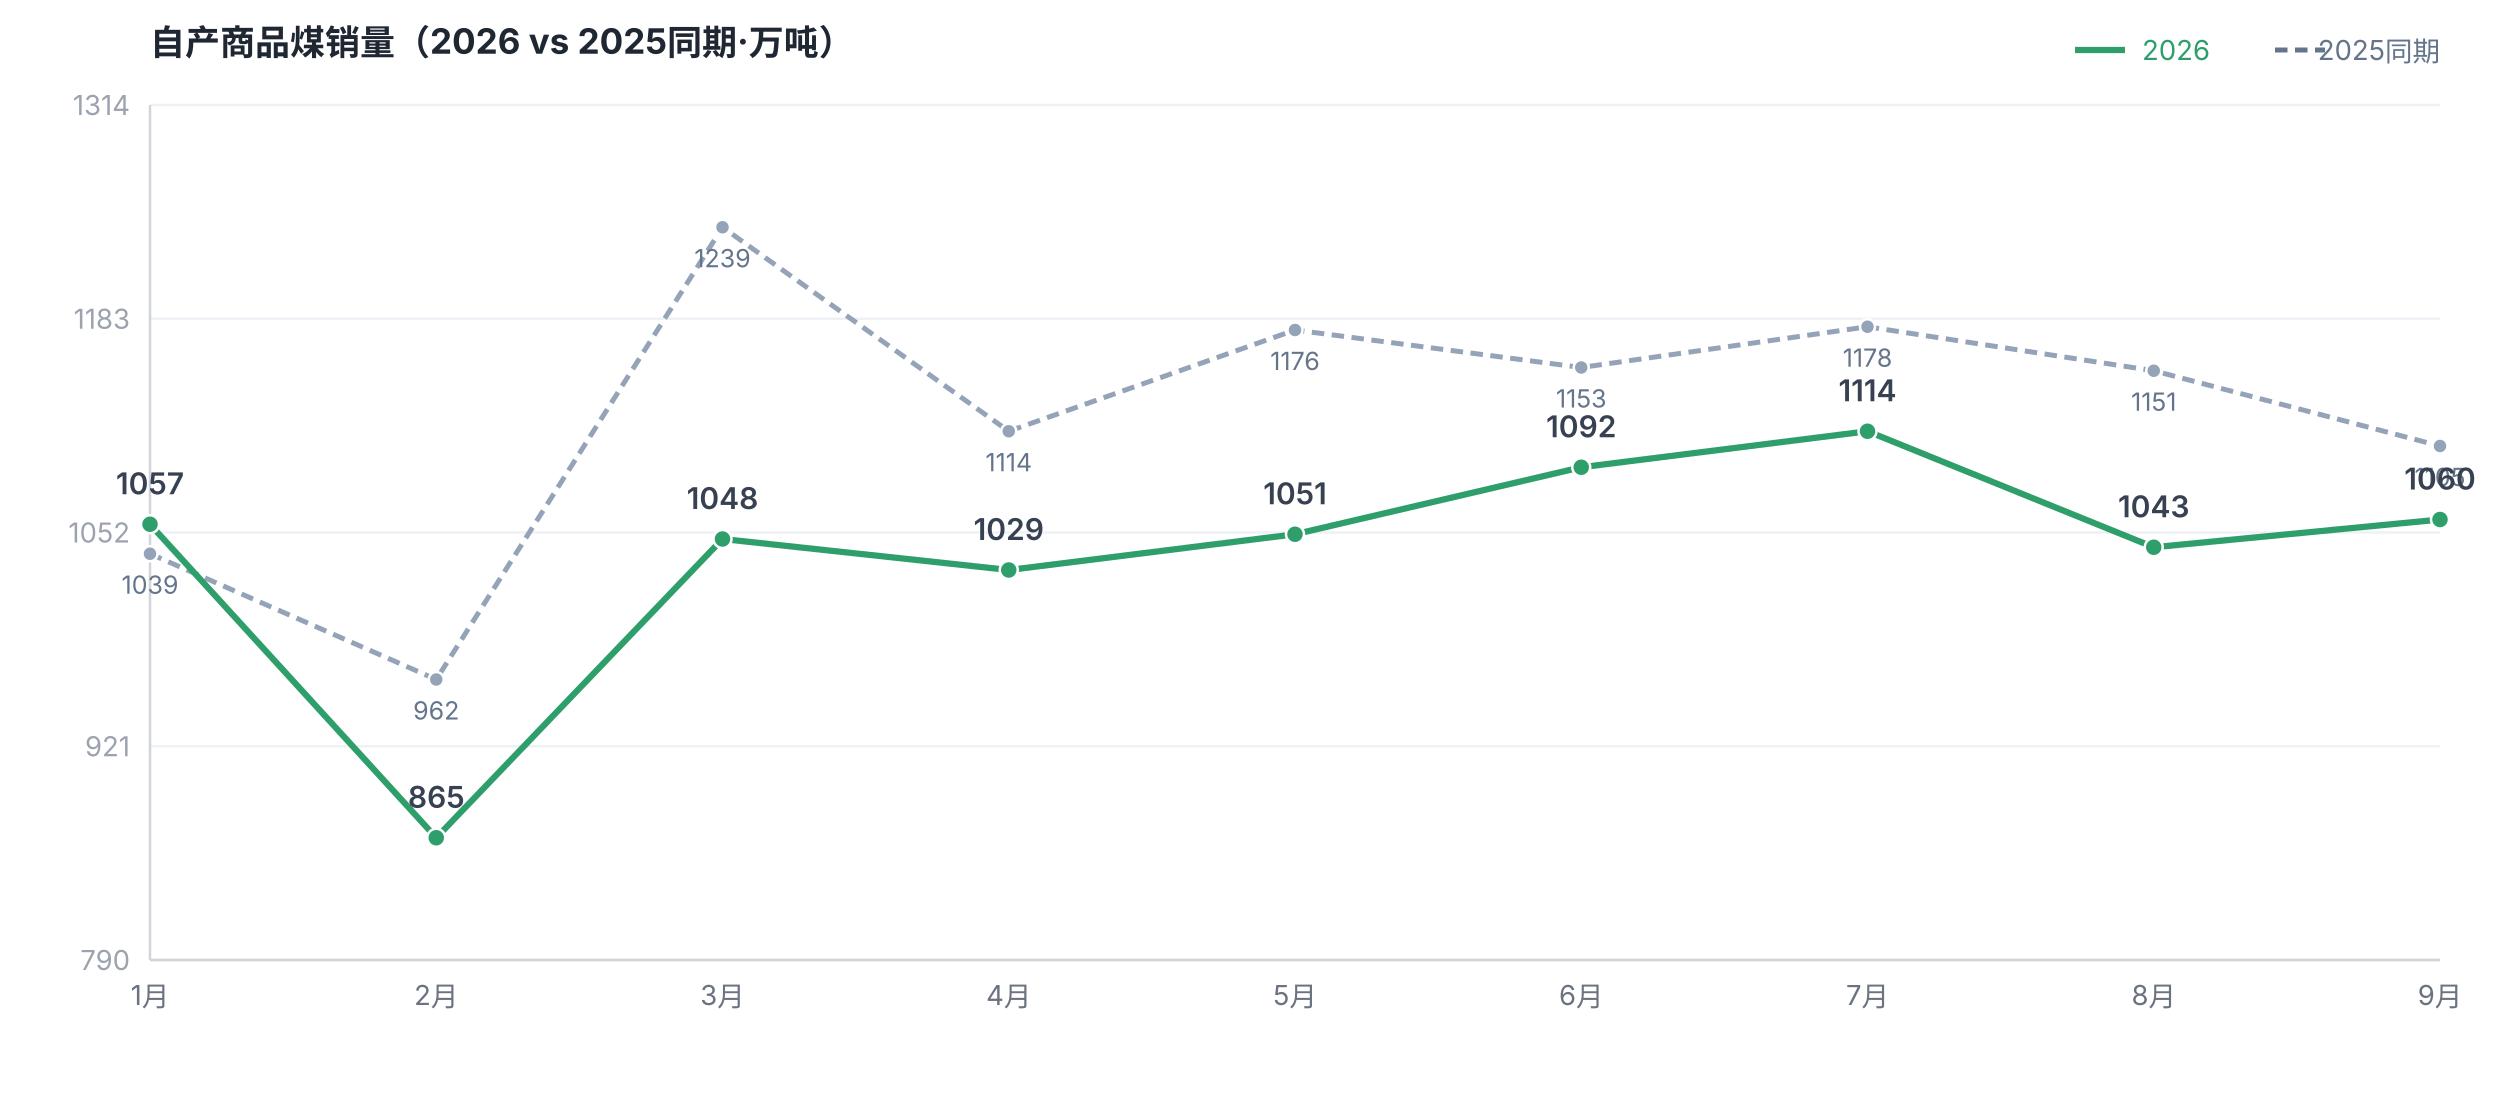
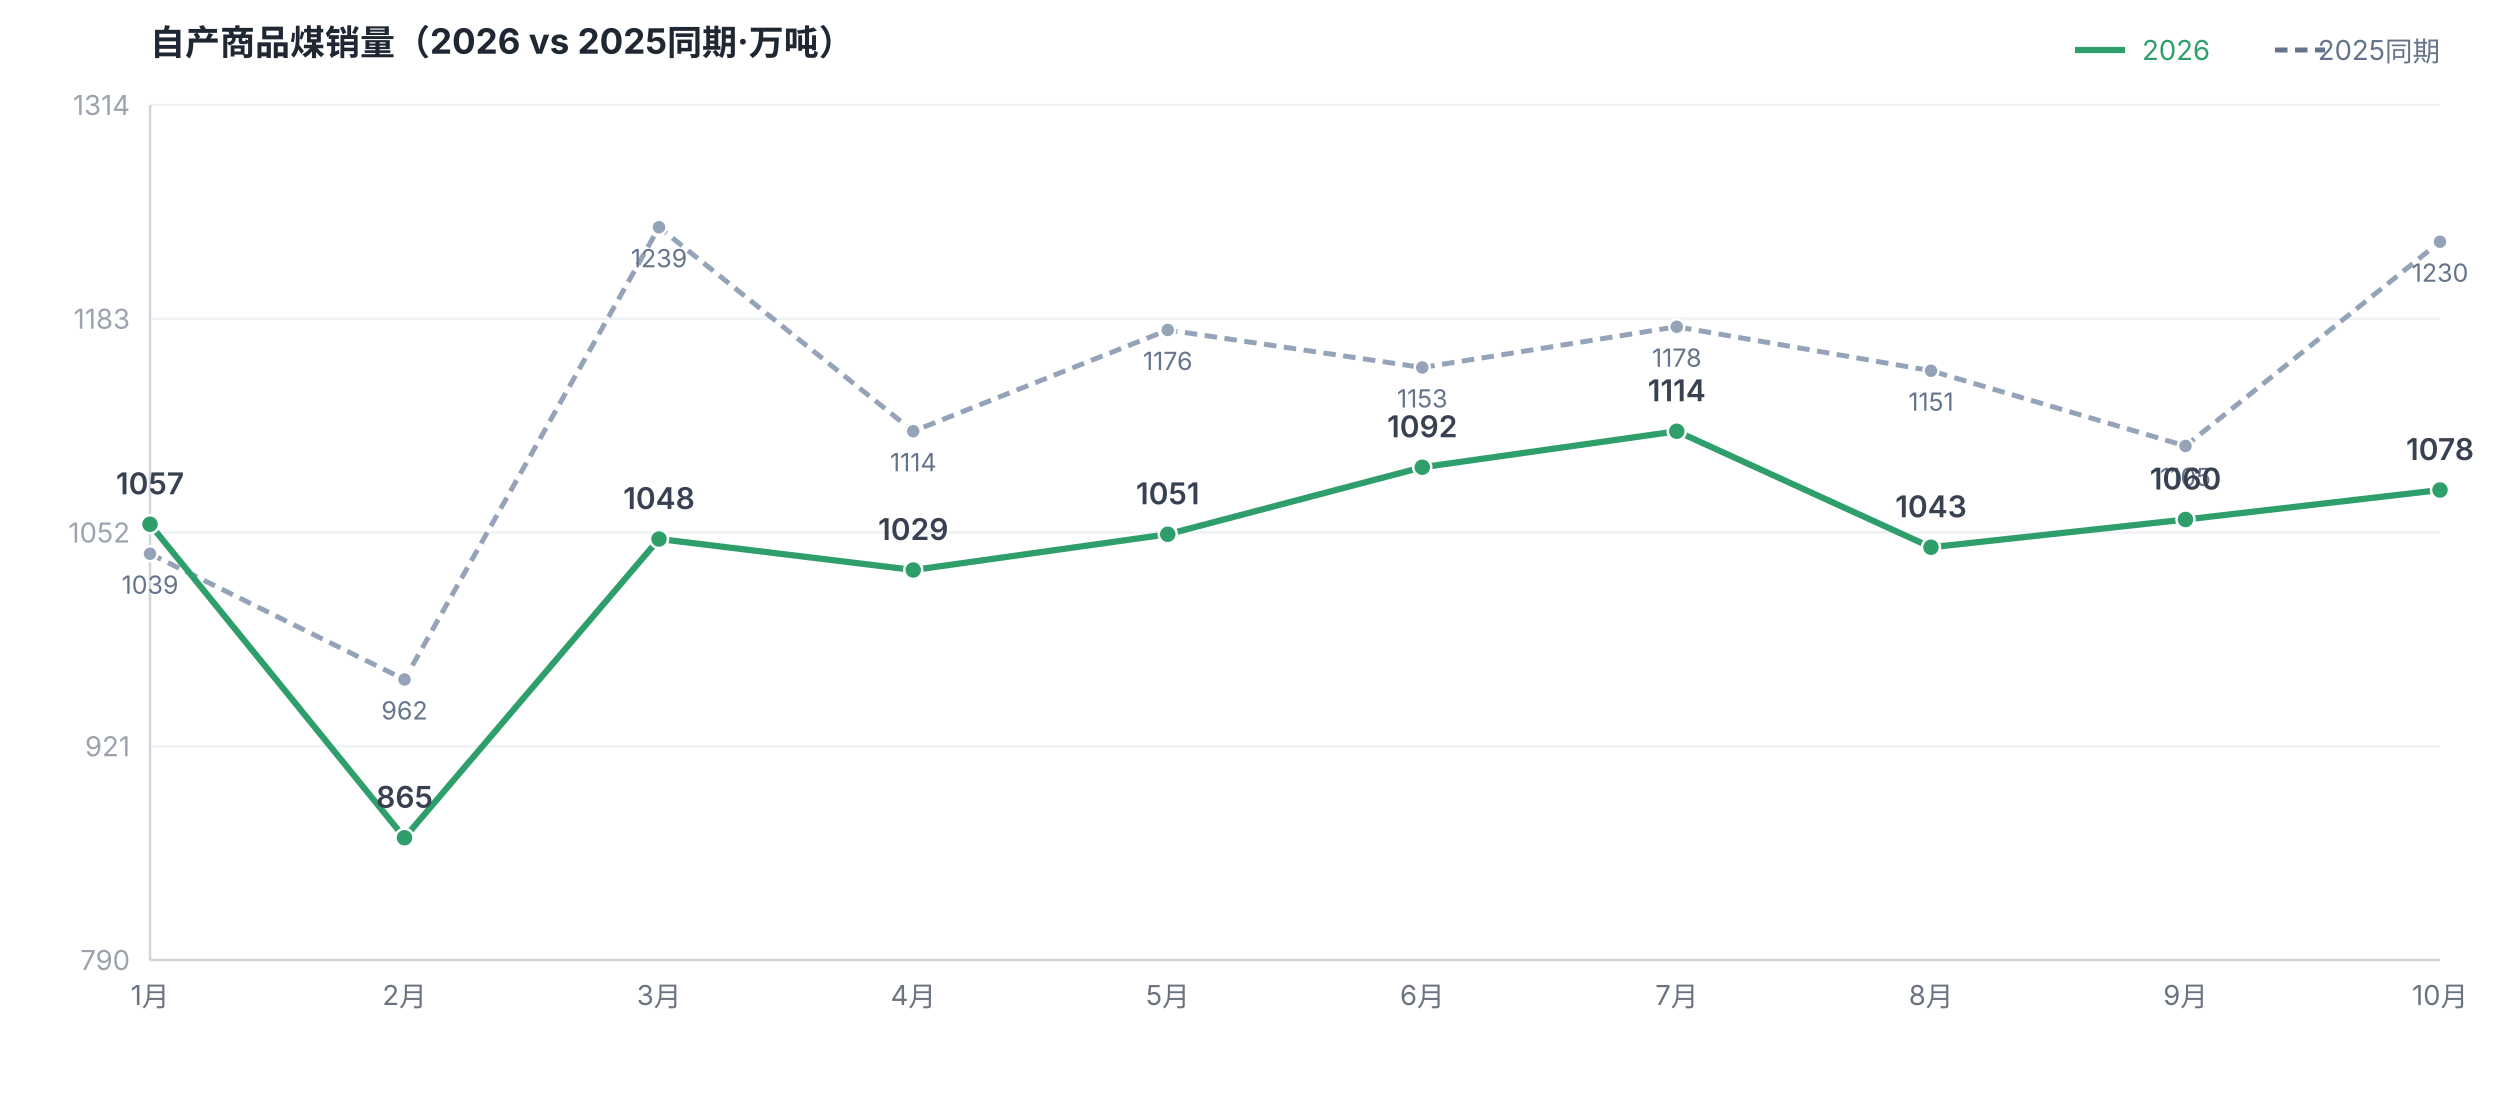
<svg xmlns="http://www.w3.org/2000/svg" viewBox="0 0 1000 440" font-family="-apple-system,Segoe UI,PingFang SC,sans-serif">
  <rect width="1000" height="440" fill="#ffffff" />
  <text x="60" y="22" fill="#1f2733" font-size="14" font-weight="700">自产商品煤销量（2026 vs 2025同期·万吨）</text>
  <text x="976" y="24" font-size="11" fill="#64748b" text-anchor="end">2025同期</text>
  <line x1="910" y1="20" x2="930" y2="20" stroke="#64748b" stroke-width="2" stroke-dasharray="5 3" />
  <text x="884" y="24" font-size="11" fill="#2e9e6b" text-anchor="end">2026</text>
  <line x1="830" y1="20" x2="850" y2="20" stroke="#2e9e6b" stroke-width="2.5" />
  <line x1="60" y1="384.0" x2="976" y2="384.0" stroke="#eef1f5" />
  <text x="52" y="388.0" font-size="11" fill="#9ca3af" text-anchor="end">790</text>
  <line x1="60" y1="298.5" x2="976" y2="298.5" stroke="#eef1f5" />
  <text x="52" y="302.5" font-size="11" fill="#9ca3af" text-anchor="end">921</text>
  <line x1="60" y1="213.0" x2="976" y2="213.0" stroke="#eef1f5" />
  <text x="52" y="217.0" font-size="11" fill="#9ca3af" text-anchor="end">1052</text>
  <line x1="60" y1="127.5" x2="976" y2="127.5" stroke="#eef1f5" />
  <text x="52" y="131.5" font-size="11" fill="#9ca3af" text-anchor="end">1183</text>
  <line x1="60" y1="42.0" x2="976" y2="42.0" stroke="#eef1f5" />
  <text x="52" y="46.0" font-size="11" fill="#9ca3af" text-anchor="end">1314</text>
  <line x1="60" y1="42" x2="60" y2="384" stroke="#d1d5db" />
  <line x1="60" y1="384" x2="976" y2="384" stroke="#d1d5db" />
-   <path d="M60.0 221.5 L174.5 271.8 L289.0 90.9 L403.5 172.5 L518.0 132.0 L632.5 147.0 L747.0 130.7 L861.5 148.3 L976.0 178.4" fill="none" stroke="#94a3b8" stroke-width="2" stroke-dasharray="5 3" />
+   <path d="M60.0 221.5 L161.8 271.8 L263.6 90.9 L365.3 172.5 L467.1 132.0 L568.9 147.0 L670.7 130.7 L772.4 148.3 L874.2 178.4 L976.0 96.7" fill="none" stroke="#94a3b8" stroke-width="2" stroke-dasharray="5 3" />
  <circle cx="60.0" cy="221.5" r="3" fill="#94a3b8" stroke="#fff" stroke-width="1" />
  <text x="60.0" y="237.5" font-size="10" fill="#64748b" text-anchor="middle">1039</text>
-   <circle cx="174.5" cy="271.8" r="3" fill="#94a3b8" stroke="#fff" stroke-width="1" />
-   <text x="174.5" y="287.8" font-size="10" fill="#64748b" text-anchor="middle">962</text>
-   <circle cx="289.0" cy="90.9" r="3" fill="#94a3b8" stroke="#fff" stroke-width="1" />
-   <text x="289.0" y="106.9" font-size="10" fill="#64748b" text-anchor="middle">1239</text>
-   <circle cx="403.5" cy="172.5" r="3" fill="#94a3b8" stroke="#fff" stroke-width="1" />
-   <text x="403.5" y="188.5" font-size="10" fill="#64748b" text-anchor="middle">1114</text>
-   <circle cx="518.0" cy="132.0" r="3" fill="#94a3b8" stroke="#fff" stroke-width="1" />
-   <text x="518.0" y="148.0" font-size="10" fill="#64748b" text-anchor="middle">1176</text>
-   <circle cx="632.5" cy="147.0" r="3" fill="#94a3b8" stroke="#fff" stroke-width="1" />
-   <text x="632.5" y="163.0" font-size="10" fill="#64748b" text-anchor="middle">1153</text>
-   <circle cx="747.0" cy="130.7" r="3" fill="#94a3b8" stroke="#fff" stroke-width="1" />
-   <text x="747.0" y="146.7" font-size="10" fill="#64748b" text-anchor="middle">1178</text>
-   <circle cx="861.5" cy="148.3" r="3" fill="#94a3b8" stroke="#fff" stroke-width="1" />
-   <text x="861.5" y="164.3" font-size="10" fill="#64748b" text-anchor="middle">1151</text>
-   <circle cx="976.0" cy="178.4" r="3" fill="#94a3b8" stroke="#fff" stroke-width="1" />
-   <text x="976.0" y="194.4" font-size="10" fill="#64748b" text-anchor="middle">1105</text>
-   <path d="M60.0 209.7 L174.5 335.1 L289.0 215.6 L403.5 228.0 L518.0 213.7 L632.5 186.9 L747.0 172.5 L861.5 218.9 L976.0 207.8" fill="none" stroke="#2e9e6b" stroke-width="2.5" />
+   <circle cx="161.8" cy="271.8" r="3" fill="#94a3b8" stroke="#fff" stroke-width="1" />
+   <text x="161.8" y="287.8" font-size="10" fill="#64748b" text-anchor="middle">962</text>
+   <circle cx="263.6" cy="90.9" r="3" fill="#94a3b8" stroke="#fff" stroke-width="1" />
+   <text x="263.6" y="106.9" font-size="10" fill="#64748b" text-anchor="middle">1239</text>
+   <circle cx="365.3" cy="172.5" r="3" fill="#94a3b8" stroke="#fff" stroke-width="1" />
+   <text x="365.3" y="188.5" font-size="10" fill="#64748b" text-anchor="middle">1114</text>
+   <circle cx="467.1" cy="132.0" r="3" fill="#94a3b8" stroke="#fff" stroke-width="1" />
+   <text x="467.1" y="148.0" font-size="10" fill="#64748b" text-anchor="middle">1176</text>
+   <circle cx="568.9" cy="147.0" r="3" fill="#94a3b8" stroke="#fff" stroke-width="1" />
+   <text x="568.9" y="163.0" font-size="10" fill="#64748b" text-anchor="middle">1153</text>
+   <circle cx="670.7" cy="130.7" r="3" fill="#94a3b8" stroke="#fff" stroke-width="1" />
+   <text x="670.7" y="146.7" font-size="10" fill="#64748b" text-anchor="middle">1178</text>
+   <circle cx="772.4" cy="148.3" r="3" fill="#94a3b8" stroke="#fff" stroke-width="1" />
+   <text x="772.4" y="164.3" font-size="10" fill="#64748b" text-anchor="middle">1151</text>
+   <circle cx="874.2" cy="178.4" r="3" fill="#94a3b8" stroke="#fff" stroke-width="1" />
+   <text x="874.2" y="194.4" font-size="10" fill="#64748b" text-anchor="middle">1105</text>
+   <circle cx="976.0" cy="96.7" r="3" fill="#94a3b8" stroke="#fff" stroke-width="1" />
+   <text x="976.0" y="112.7" font-size="10" fill="#64748b" text-anchor="middle">1230</text>
+   <path d="M60.0 209.7 L161.8 335.1 L263.6 215.6 L365.3 228.0 L467.1 213.7 L568.9 186.9 L670.7 172.5 L772.4 218.9 L874.2 207.8 L976.0 196.0" fill="none" stroke="#2e9e6b" stroke-width="2.5" />
  <circle cx="60.0" cy="209.7" r="3.6" fill="#2e9e6b" stroke="#fff" stroke-width="1" />
  <text x="60.0" y="197.7" font-size="12" font-weight="600" fill="#374151" text-anchor="middle">1057</text>
  <text x="60.0" y="402.0" font-size="11" fill="#6b7280" text-anchor="middle">1月</text>
-   <circle cx="174.5" cy="335.1" r="3.6" fill="#2e9e6b" stroke="#fff" stroke-width="1" />
-   <text x="174.5" y="323.1" font-size="12" font-weight="600" fill="#374151" text-anchor="middle">865</text>
-   <text x="174.5" y="402.0" font-size="11" fill="#6b7280" text-anchor="middle">2月</text>
-   <circle cx="289.0" cy="215.6" r="3.6" fill="#2e9e6b" stroke="#fff" stroke-width="1" />
-   <text x="289.0" y="203.6" font-size="12" font-weight="600" fill="#374151" text-anchor="middle">1048</text>
-   <text x="289.0" y="402.0" font-size="11" fill="#6b7280" text-anchor="middle">3月</text>
-   <circle cx="403.5" cy="228.0" r="3.6" fill="#2e9e6b" stroke="#fff" stroke-width="1" />
-   <text x="403.5" y="216.0" font-size="12" font-weight="600" fill="#374151" text-anchor="middle">1029</text>
-   <text x="403.5" y="402.0" font-size="11" fill="#6b7280" text-anchor="middle">4月</text>
-   <circle cx="518.0" cy="213.7" r="3.6" fill="#2e9e6b" stroke="#fff" stroke-width="1" />
-   <text x="518.0" y="201.7" font-size="12" font-weight="600" fill="#374151" text-anchor="middle">1051</text>
-   <text x="518.0" y="402.0" font-size="11" fill="#6b7280" text-anchor="middle">5月</text>
-   <circle cx="632.5" cy="186.9" r="3.6" fill="#2e9e6b" stroke="#fff" stroke-width="1" />
-   <text x="632.5" y="174.9" font-size="12" font-weight="600" fill="#374151" text-anchor="middle">1092</text>
-   <text x="632.5" y="402.0" font-size="11" fill="#6b7280" text-anchor="middle">6月</text>
-   <circle cx="747.0" cy="172.5" r="3.6" fill="#2e9e6b" stroke="#fff" stroke-width="1" />
-   <text x="747.0" y="160.5" font-size="12" font-weight="600" fill="#374151" text-anchor="middle">1114</text>
-   <text x="747.0" y="402.0" font-size="11" fill="#6b7280" text-anchor="middle">7月</text>
-   <circle cx="861.5" cy="218.9" r="3.6" fill="#2e9e6b" stroke="#fff" stroke-width="1" />
-   <text x="861.5" y="206.9" font-size="12" font-weight="600" fill="#374151" text-anchor="middle">1043</text>
-   <text x="861.5" y="402.0" font-size="11" fill="#6b7280" text-anchor="middle">8月</text>
-   <circle cx="976.0" cy="207.8" r="3.6" fill="#2e9e6b" stroke="#fff" stroke-width="1" />
-   <text x="976.0" y="195.8" font-size="12" font-weight="600" fill="#374151" text-anchor="middle">1060</text>
-   <text x="976.0" y="402.0" font-size="11" fill="#6b7280" text-anchor="middle">9月</text>
+   <circle cx="161.8" cy="335.1" r="3.6" fill="#2e9e6b" stroke="#fff" stroke-width="1" />
+   <text x="161.8" y="323.1" font-size="12" font-weight="600" fill="#374151" text-anchor="middle">865</text>
+   <text x="161.8" y="402.0" font-size="11" fill="#6b7280" text-anchor="middle">2月</text>
+   <circle cx="263.6" cy="215.6" r="3.6" fill="#2e9e6b" stroke="#fff" stroke-width="1" />
+   <text x="263.6" y="203.6" font-size="12" font-weight="600" fill="#374151" text-anchor="middle">1048</text>
+   <text x="263.6" y="402.0" font-size="11" fill="#6b7280" text-anchor="middle">3月</text>
+   <circle cx="365.3" cy="228.0" r="3.6" fill="#2e9e6b" stroke="#fff" stroke-width="1" />
+   <text x="365.3" y="216.0" font-size="12" font-weight="600" fill="#374151" text-anchor="middle">1029</text>
+   <text x="365.3" y="402.0" font-size="11" fill="#6b7280" text-anchor="middle">4月</text>
+   <circle cx="467.1" cy="213.7" r="3.6" fill="#2e9e6b" stroke="#fff" stroke-width="1" />
+   <text x="467.1" y="201.7" font-size="12" font-weight="600" fill="#374151" text-anchor="middle">1051</text>
+   <text x="467.1" y="402.0" font-size="11" fill="#6b7280" text-anchor="middle">5月</text>
+   <circle cx="568.9" cy="186.9" r="3.6" fill="#2e9e6b" stroke="#fff" stroke-width="1" />
+   <text x="568.9" y="174.9" font-size="12" font-weight="600" fill="#374151" text-anchor="middle">1092</text>
+   <text x="568.9" y="402.0" font-size="11" fill="#6b7280" text-anchor="middle">6月</text>
+   <circle cx="670.7" cy="172.5" r="3.6" fill="#2e9e6b" stroke="#fff" stroke-width="1" />
+   <text x="670.7" y="160.5" font-size="12" font-weight="600" fill="#374151" text-anchor="middle">1114</text>
+   <text x="670.7" y="402.0" font-size="11" fill="#6b7280" text-anchor="middle">7月</text>
+   <circle cx="772.4" cy="218.9" r="3.6" fill="#2e9e6b" stroke="#fff" stroke-width="1" />
+   <text x="772.4" y="206.9" font-size="12" font-weight="600" fill="#374151" text-anchor="middle">1043</text>
+   <text x="772.4" y="402.0" font-size="11" fill="#6b7280" text-anchor="middle">8月</text>
+   <circle cx="874.2" cy="207.8" r="3.6" fill="#2e9e6b" stroke="#fff" stroke-width="1" />
+   <text x="874.2" y="195.8" font-size="12" font-weight="600" fill="#374151" text-anchor="middle">1060</text>
+   <text x="874.2" y="402.0" font-size="11" fill="#6b7280" text-anchor="middle">9月</text>
+   <circle cx="976.0" cy="196.0" r="3.6" fill="#2e9e6b" stroke="#fff" stroke-width="1" />
+   <text x="976.0" y="184.0" font-size="12" font-weight="600" fill="#374151" text-anchor="middle">1078</text>
+   <text x="976.0" y="402.0" font-size="11" fill="#6b7280" text-anchor="middle">10月</text>
</svg>
